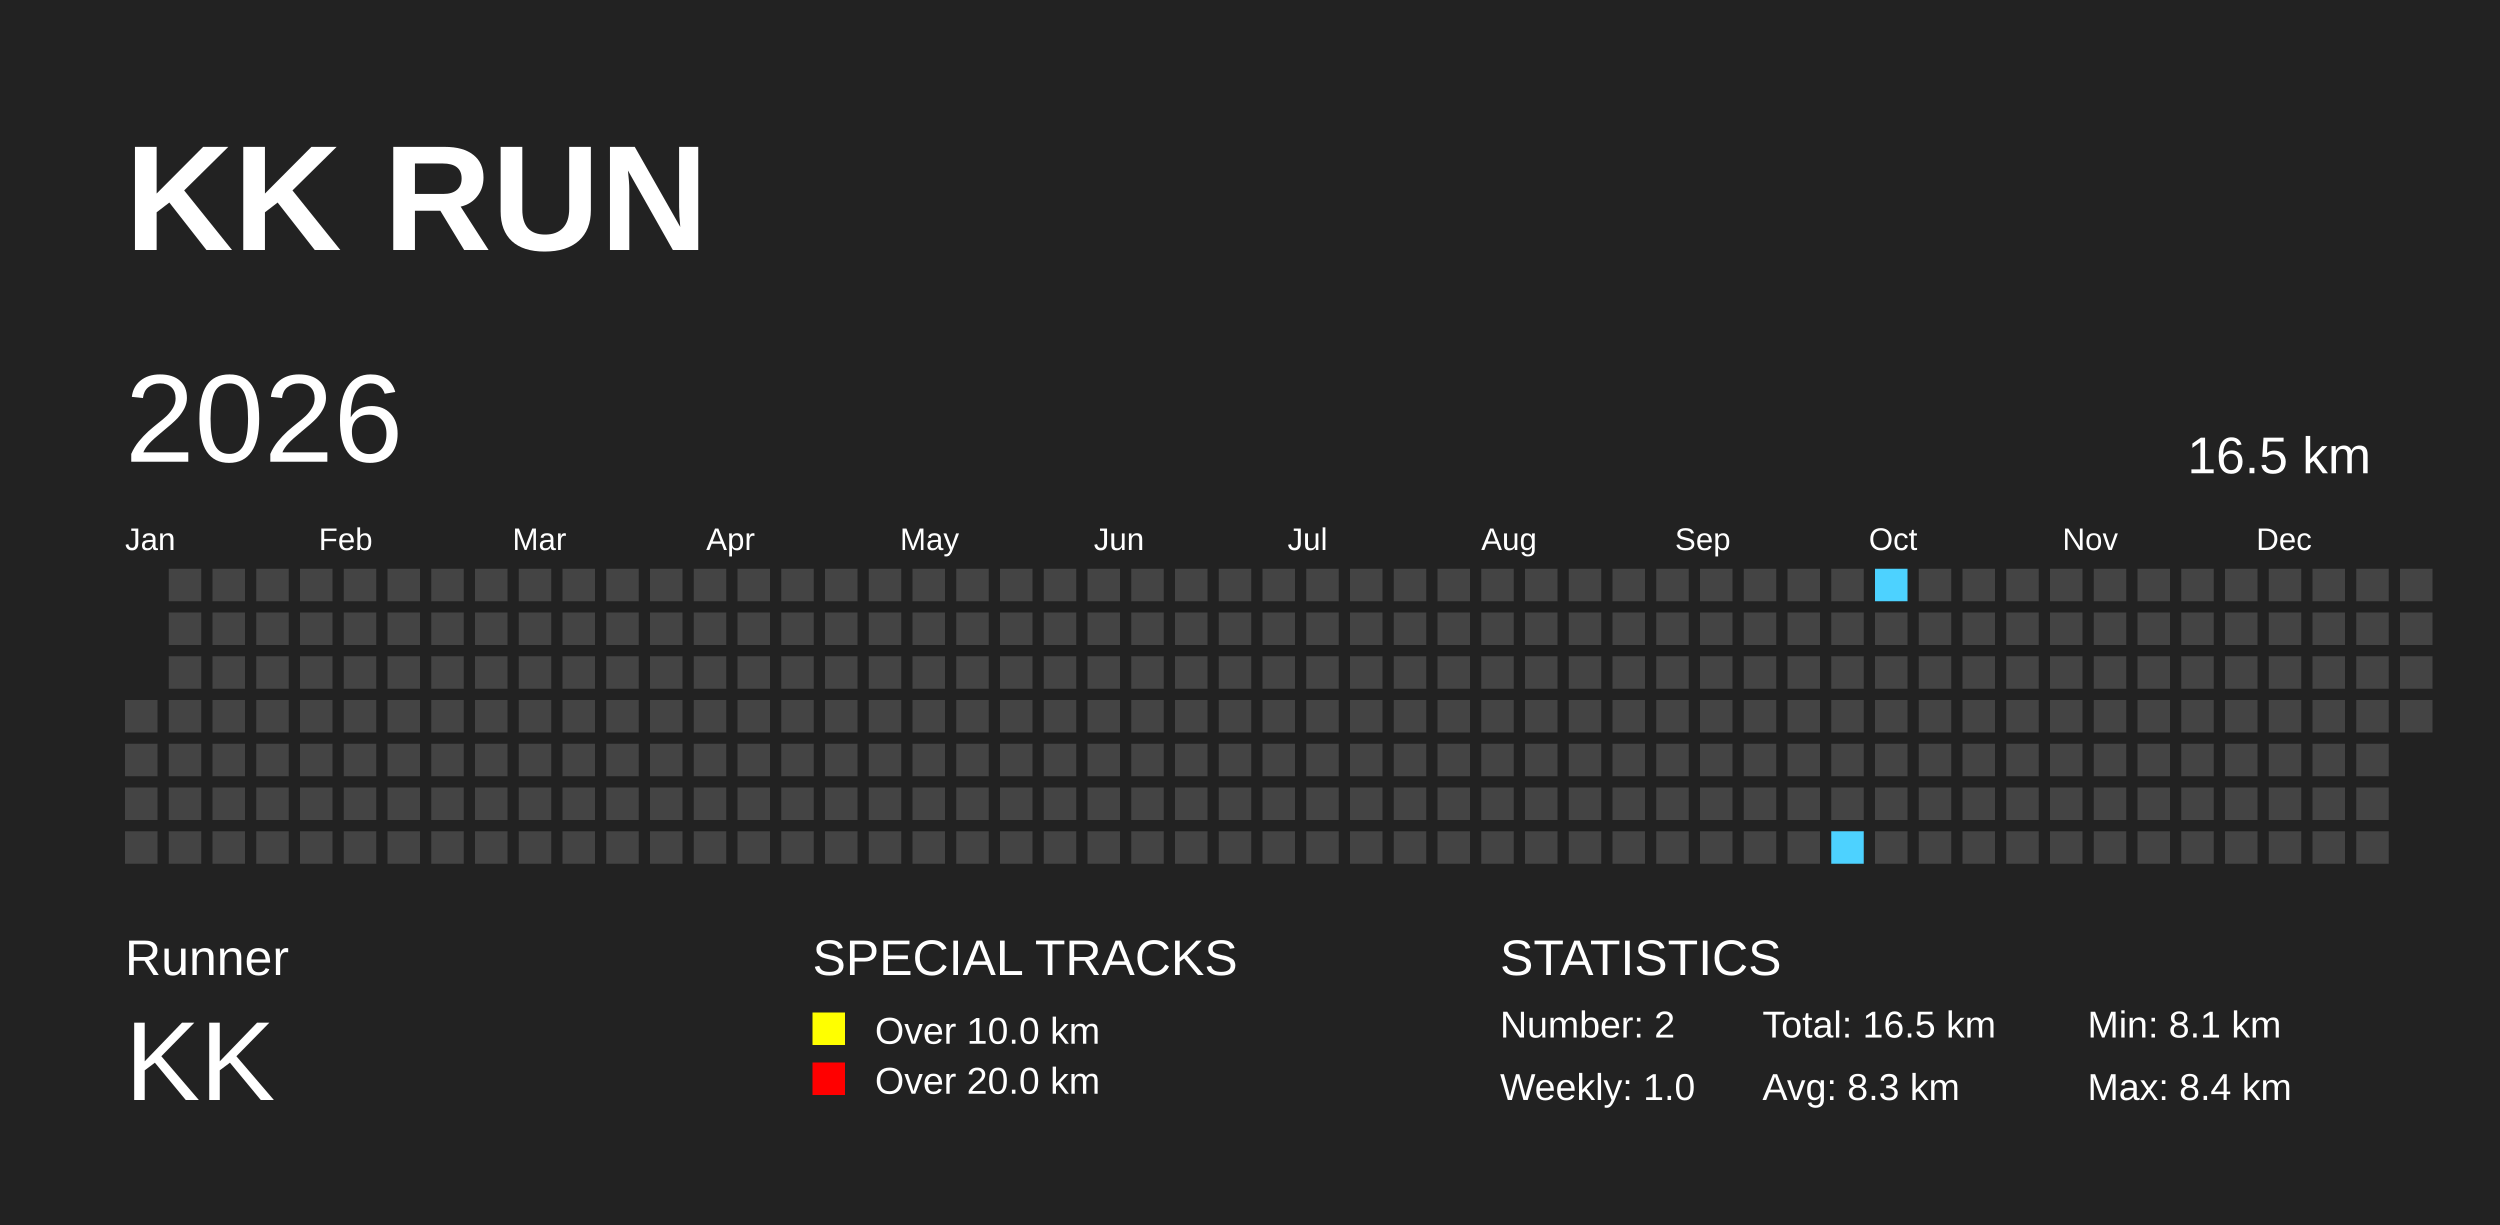
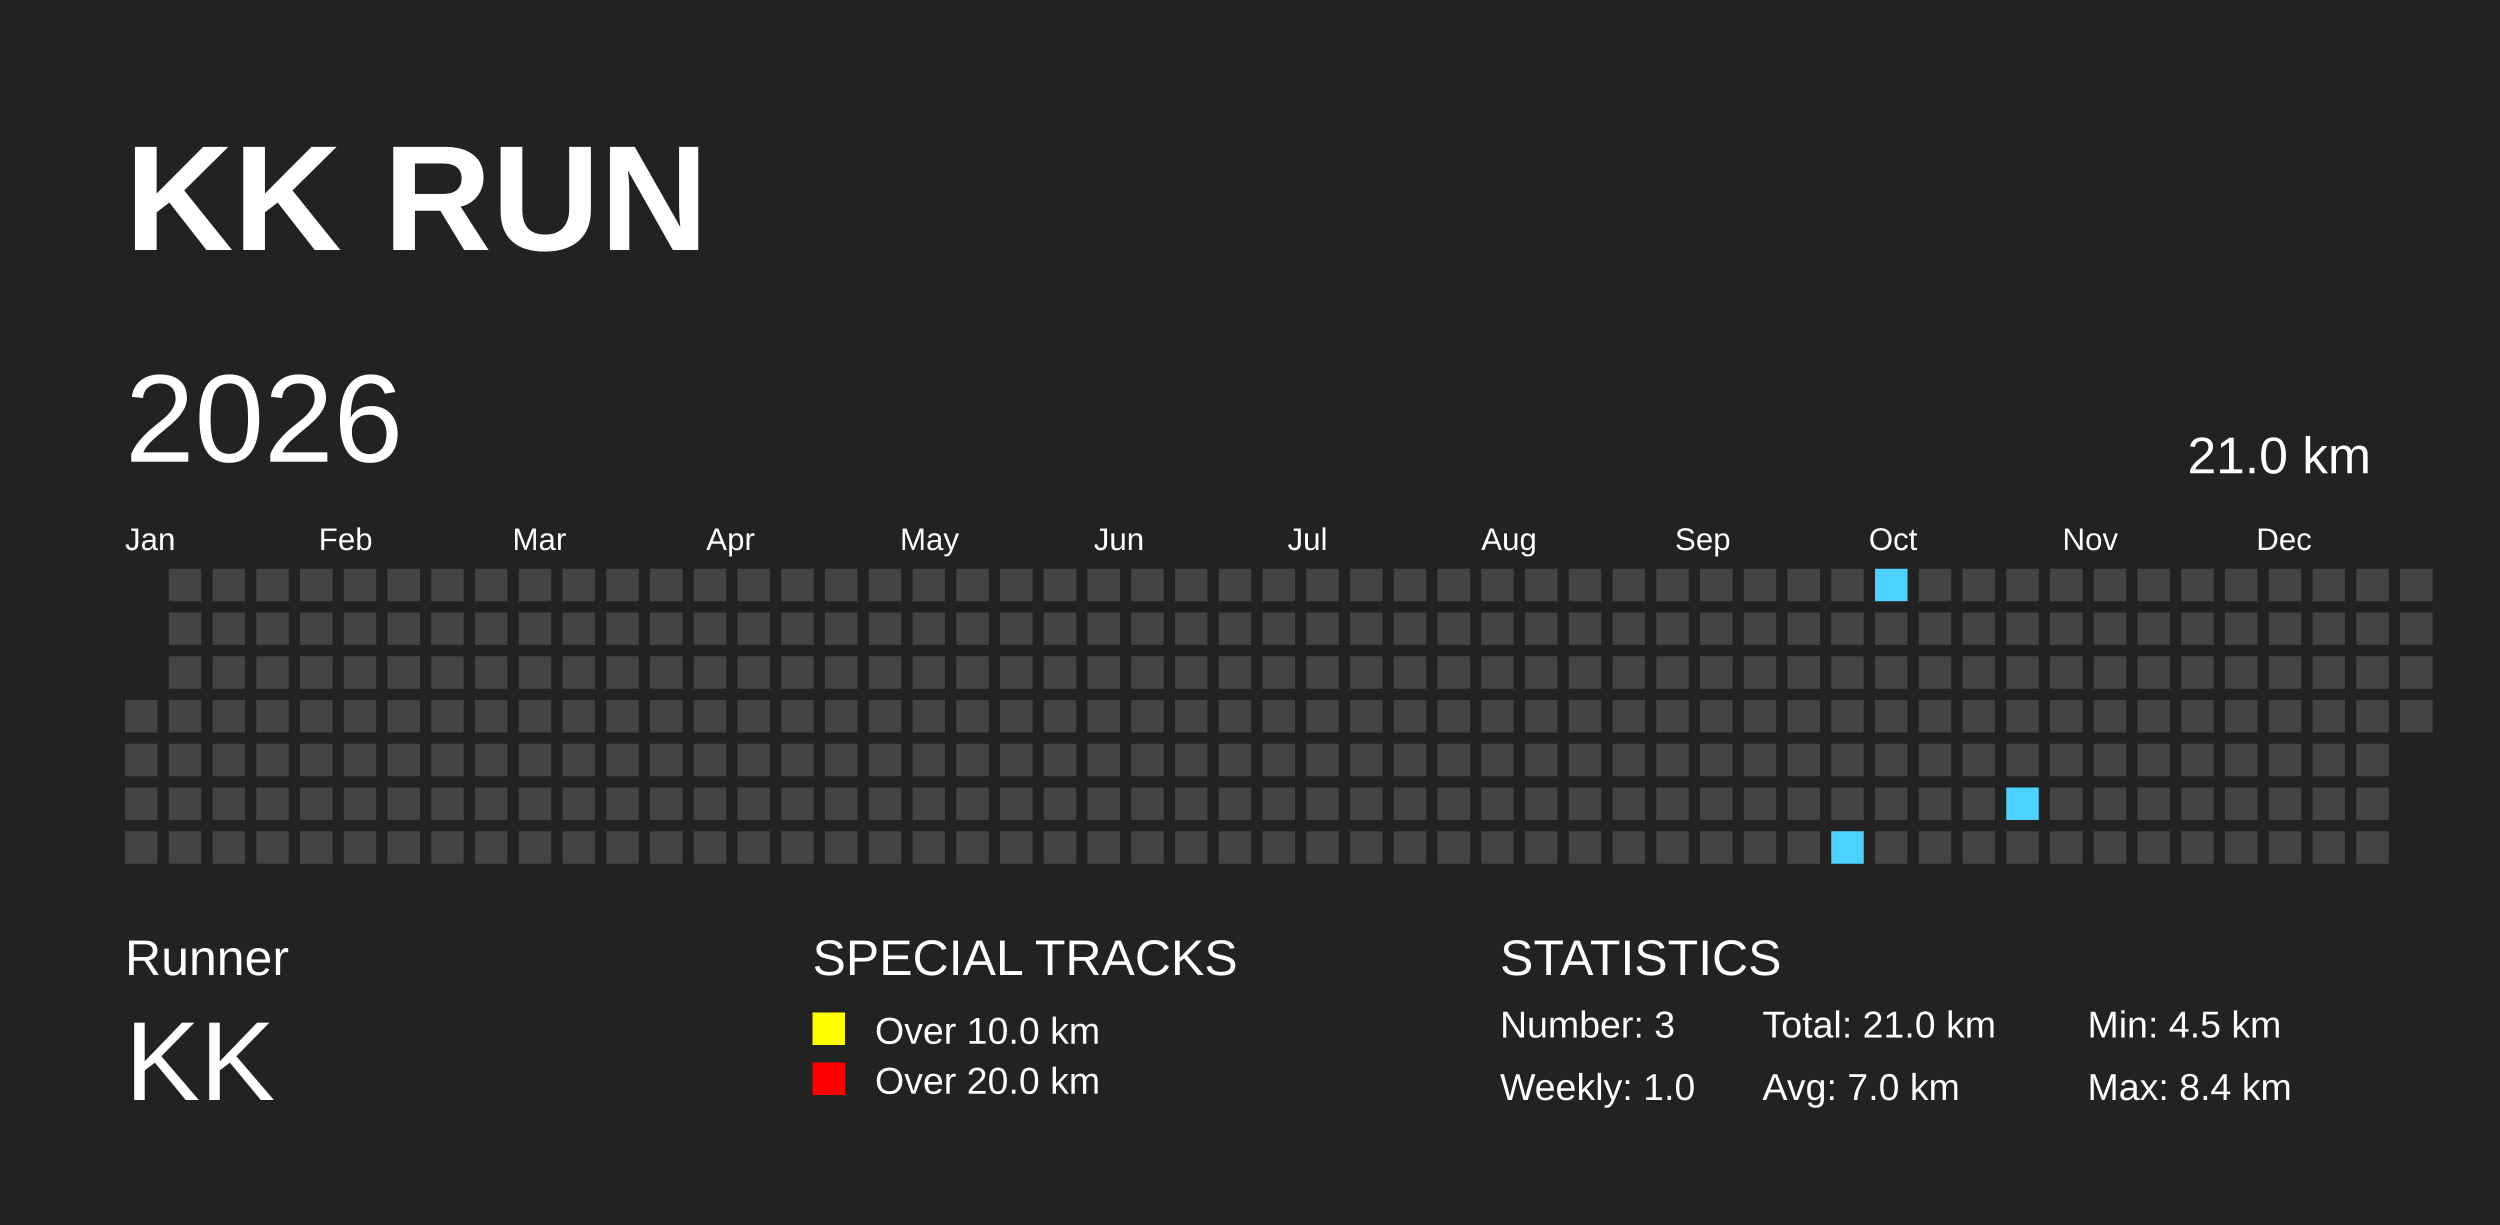
<svg xmlns="http://www.w3.org/2000/svg" baseProfile="full" height="98mm" version="1.1" viewBox="0,0,200,98" width="200mm">
  <defs>
    <pattern height="2" id="indoor-stripe" patternUnits="userSpaceOnUse" width="2">
      <line stroke="white" stroke-opacity="0.45" stroke-width="0.5" x1="0" x2="2" y1="2" y2="0" />
    </pattern>
  </defs>
  <rect fill="#222222" height="98" width="200" x="0" y="0" />
  <text fill="#FFFFFF" style="font-size:12px; font-family:Arial; font-weight:bold;" x="10" y="20">KK RUN</text>
  <text fill="#FFFFFF" style="font-size:4px; font-family:Arial" x="10" y="78">Runner</text>
  <text fill="#FFFFFF" style="font-size:9px; font-family:Arial" x="10" y="88">KK</text>
  <text fill="#FFFFFF" style="font-size:4px; font-family:Arial" x="65" y="78">SPECIAL TRACKS</text>
  <rect fill="yellow" height="2.6" width="2.6" x="65" y="81" />
  <text fill="#FFFFFF" style="font-size:3px; font-family:Arial" x="70" y="83.5">Over 10.0 km</text>
  <rect fill="red" height="2.6" width="2.6" x="65" y="85" />
  <text fill="#FFFFFF" style="font-size:3px; font-family:Arial" x="70" y="87.5">Over 20.0 km</text>
  <text fill="#FFFFFF" style="font-size:4px; font-family:Arial" x="120" y="78">STATISTICS</text>
-   <text fill="#FFFFFF" style="font-size:3px; font-family:Arial" x="120" y="83">Number: 2</text>
+   <text fill="#FFFFFF" style="font-size:3px; font-family:Arial" x="120" y="83">Number: 3</text>
  <text fill="#FFFFFF" style="font-size:3px; font-family:Arial" x="120" y="88">Weekly: 1.0</text>
-   <text fill="#FFFFFF" style="font-size:3px; font-family:Arial" x="141" y="83">Total: 16.5 km</text>
-   <text fill="#FFFFFF" style="font-size:3px; font-family:Arial" x="141" y="88">Avg: 8.3 km</text>
-   <text fill="#FFFFFF" style="font-size:3px; font-family:Arial" x="167" y="83">Min: 8.1 km</text>
+   <text fill="#FFFFFF" style="font-size:3px; font-family:Arial" x="141" y="83">Total: 21.0 km</text>
+   <text fill="#FFFFFF" style="font-size:3px; font-family:Arial" x="141" y="88">Avg: 7.0 km</text>
+   <text fill="#FFFFFF" style="font-size:3px; font-family:Arial" x="167" y="83">Min: 4.5 km</text>
  <text fill="#FFFFFF" style="font-size:3px; font-family:Arial" x="167" y="88">Max: 8.4 km</text>
  <text dominant-baseline="hanging" fill="#FFFFFF" style="font-size:10.0px; font-family:Arial;" x="10" y="30">2026</text>
-   <text dominant-baseline="hanging" fill="#FFFFFF" style="font-size:4.125px; font-family:Arial;" x="175" y="35">16.5 km</text>
+   <text dominant-baseline="hanging" fill="#FFFFFF" style="font-size:4.125px; font-family:Arial;" x="175" y="35">21.0 km</text>
  <text fill="#FFFFFF" style="font-size:2.5px; font-family:Arial" x="10.0" y="44">Jan</text>
  <text fill="#FFFFFF" style="font-size:2.5px; font-family:Arial" x="25.5" y="44">Feb</text>
  <text fill="#FFFFFF" style="font-size:2.5px; font-family:Arial" x="41.0" y="44">Mar</text>
  <text fill="#FFFFFF" style="font-size:2.5px; font-family:Arial" x="56.5" y="44">Apr</text>
  <text fill="#FFFFFF" style="font-size:2.5px; font-family:Arial" x="72.0" y="44">May</text>
  <text fill="#FFFFFF" style="font-size:2.5px; font-family:Arial" x="87.5" y="44">Jun</text>
  <text fill="#FFFFFF" style="font-size:2.5px; font-family:Arial" x="103.0" y="44">Jul</text>
  <text fill="#FFFFFF" style="font-size:2.5px; font-family:Arial" x="118.5" y="44">Aug</text>
  <text fill="#FFFFFF" style="font-size:2.5px; font-family:Arial" x="134.0" y="44">Sep</text>
  <text fill="#FFFFFF" style="font-size:2.5px; font-family:Arial" x="149.5" y="44">Oct</text>
  <text fill="#FFFFFF" style="font-size:2.5px; font-family:Arial" x="165.0" y="44">Nov</text>
  <text fill="#FFFFFF" style="font-size:2.5px; font-family:Arial" x="180.5" y="44">Dec</text>
  <rect fill="#444444" height="2.6" width="2.6" x="10.0" y="56.0" />
  <rect fill="#444444" height="2.6" width="2.6" x="10.0" y="59.5" />
  <rect fill="#444444" height="2.6" width="2.6" x="10.0" y="63.0" />
  <rect fill="#444444" height="2.6" width="2.6" x="10.0" y="66.5" />
  <rect fill="#444444" height="2.6" width="2.6" x="13.5" y="45.5" />
  <rect fill="#444444" height="2.6" width="2.6" x="13.5" y="49.0" />
  <rect fill="#444444" height="2.6" width="2.6" x="13.5" y="52.5" />
  <rect fill="#444444" height="2.6" width="2.6" x="13.5" y="56.0" />
  <rect fill="#444444" height="2.6" width="2.6" x="13.5" y="59.5" />
  <rect fill="#444444" height="2.6" width="2.6" x="13.5" y="63.0" />
  <rect fill="#444444" height="2.6" width="2.6" x="13.5" y="66.5" />
  <rect fill="#444444" height="2.6" width="2.6" x="17.0" y="45.5" />
  <rect fill="#444444" height="2.6" width="2.6" x="17.0" y="49.0" />
  <rect fill="#444444" height="2.6" width="2.6" x="17.0" y="52.5" />
  <rect fill="#444444" height="2.6" width="2.6" x="17.0" y="56.0" />
  <rect fill="#444444" height="2.6" width="2.6" x="17.0" y="59.5" />
  <rect fill="#444444" height="2.6" width="2.6" x="17.0" y="63.0" />
  <rect fill="#444444" height="2.6" width="2.6" x="17.0" y="66.5" />
  <rect fill="#444444" height="2.6" width="2.6" x="20.5" y="45.5" />
  <rect fill="#444444" height="2.6" width="2.6" x="20.5" y="49.0" />
  <rect fill="#444444" height="2.6" width="2.6" x="20.5" y="52.5" />
  <rect fill="#444444" height="2.6" width="2.6" x="20.5" y="56.0" />
  <rect fill="#444444" height="2.6" width="2.6" x="20.5" y="59.5" />
  <rect fill="#444444" height="2.6" width="2.6" x="20.5" y="63.0" />
  <rect fill="#444444" height="2.6" width="2.6" x="20.5" y="66.5" />
  <rect fill="#444444" height="2.6" width="2.6" x="24.0" y="45.5" />
  <rect fill="#444444" height="2.6" width="2.6" x="24.0" y="49.0" />
  <rect fill="#444444" height="2.6" width="2.6" x="24.0" y="52.5" />
  <rect fill="#444444" height="2.6" width="2.6" x="24.0" y="56.0" />
  <rect fill="#444444" height="2.6" width="2.6" x="24.0" y="59.5" />
  <rect fill="#444444" height="2.6" width="2.6" x="24.0" y="63.0" />
  <rect fill="#444444" height="2.6" width="2.6" x="24.0" y="66.5" />
  <rect fill="#444444" height="2.6" width="2.6" x="27.5" y="45.5" />
  <rect fill="#444444" height="2.6" width="2.6" x="27.5" y="49.0" />
  <rect fill="#444444" height="2.6" width="2.6" x="27.5" y="52.5" />
  <rect fill="#444444" height="2.6" width="2.6" x="27.5" y="56.0" />
  <rect fill="#444444" height="2.6" width="2.6" x="27.5" y="59.5" />
  <rect fill="#444444" height="2.6" width="2.6" x="27.5" y="63.0" />
  <rect fill="#444444" height="2.6" width="2.6" x="27.5" y="66.5" />
  <rect fill="#444444" height="2.6" width="2.6" x="31.0" y="45.5" />
  <rect fill="#444444" height="2.6" width="2.6" x="31.0" y="49.0" />
  <rect fill="#444444" height="2.6" width="2.6" x="31.0" y="52.5" />
  <rect fill="#444444" height="2.6" width="2.6" x="31.0" y="56.0" />
  <rect fill="#444444" height="2.6" width="2.6" x="31.0" y="59.5" />
  <rect fill="#444444" height="2.6" width="2.6" x="31.0" y="63.0" />
  <rect fill="#444444" height="2.6" width="2.6" x="31.0" y="66.5" />
  <rect fill="#444444" height="2.6" width="2.6" x="34.5" y="45.5" />
  <rect fill="#444444" height="2.6" width="2.6" x="34.5" y="49.0" />
  <rect fill="#444444" height="2.6" width="2.6" x="34.5" y="52.5" />
  <rect fill="#444444" height="2.6" width="2.6" x="34.5" y="56.0" />
  <rect fill="#444444" height="2.6" width="2.6" x="34.5" y="59.5" />
  <rect fill="#444444" height="2.6" width="2.6" x="34.5" y="63.0" />
  <rect fill="#444444" height="2.6" width="2.6" x="34.5" y="66.5" />
  <rect fill="#444444" height="2.6" width="2.6" x="38.0" y="45.5" />
  <rect fill="#444444" height="2.6" width="2.6" x="38.0" y="49.0" />
  <rect fill="#444444" height="2.6" width="2.6" x="38.0" y="52.5" />
  <rect fill="#444444" height="2.6" width="2.6" x="38.0" y="56.0" />
  <rect fill="#444444" height="2.6" width="2.6" x="38.0" y="59.5" />
  <rect fill="#444444" height="2.6" width="2.6" x="38.0" y="63.0" />
  <rect fill="#444444" height="2.6" width="2.6" x="38.0" y="66.5" />
  <rect fill="#444444" height="2.6" width="2.6" x="41.5" y="45.5" />
  <rect fill="#444444" height="2.6" width="2.6" x="41.5" y="49.0" />
  <rect fill="#444444" height="2.6" width="2.6" x="41.5" y="52.5" />
  <rect fill="#444444" height="2.6" width="2.6" x="41.5" y="56.0" />
  <rect fill="#444444" height="2.6" width="2.6" x="41.5" y="59.5" />
  <rect fill="#444444" height="2.6" width="2.6" x="41.5" y="63.0" />
  <rect fill="#444444" height="2.6" width="2.6" x="41.5" y="66.5" />
  <rect fill="#444444" height="2.6" width="2.6" x="45.0" y="45.5" />
  <rect fill="#444444" height="2.6" width="2.6" x="45.0" y="49.0" />
  <rect fill="#444444" height="2.6" width="2.6" x="45.0" y="52.5" />
  <rect fill="#444444" height="2.6" width="2.6" x="45.0" y="56.0" />
  <rect fill="#444444" height="2.6" width="2.6" x="45.0" y="59.5" />
  <rect fill="#444444" height="2.6" width="2.6" x="45.0" y="63.0" />
  <rect fill="#444444" height="2.6" width="2.6" x="45.0" y="66.5" />
  <rect fill="#444444" height="2.6" width="2.6" x="48.5" y="45.5" />
  <rect fill="#444444" height="2.6" width="2.6" x="48.5" y="49.0" />
  <rect fill="#444444" height="2.6" width="2.6" x="48.5" y="52.5" />
  <rect fill="#444444" height="2.6" width="2.6" x="48.5" y="56.0" />
  <rect fill="#444444" height="2.6" width="2.6" x="48.5" y="59.5" />
  <rect fill="#444444" height="2.6" width="2.6" x="48.5" y="63.0" />
  <rect fill="#444444" height="2.6" width="2.6" x="48.5" y="66.5" />
  <rect fill="#444444" height="2.6" width="2.6" x="52.0" y="45.5" />
  <rect fill="#444444" height="2.6" width="2.6" x="52.0" y="49.0" />
  <rect fill="#444444" height="2.6" width="2.6" x="52.0" y="52.5" />
  <rect fill="#444444" height="2.6" width="2.6" x="52.0" y="56.0" />
  <rect fill="#444444" height="2.6" width="2.6" x="52.0" y="59.5" />
  <rect fill="#444444" height="2.6" width="2.6" x="52.0" y="63.0" />
  <rect fill="#444444" height="2.6" width="2.6" x="52.0" y="66.5" />
  <rect fill="#444444" height="2.6" width="2.6" x="55.5" y="45.5" />
  <rect fill="#444444" height="2.6" width="2.6" x="55.5" y="49.0" />
  <rect fill="#444444" height="2.6" width="2.6" x="55.5" y="52.5" />
  <rect fill="#444444" height="2.6" width="2.6" x="55.5" y="56.0" />
  <rect fill="#444444" height="2.6" width="2.6" x="55.5" y="59.5" />
  <rect fill="#444444" height="2.6" width="2.6" x="55.5" y="63.0" />
  <rect fill="#444444" height="2.6" width="2.6" x="55.5" y="66.5" />
  <rect fill="#444444" height="2.6" width="2.6" x="59.0" y="45.5" />
  <rect fill="#444444" height="2.6" width="2.6" x="59.0" y="49.0" />
  <rect fill="#444444" height="2.6" width="2.6" x="59.0" y="52.5" />
  <rect fill="#444444" height="2.6" width="2.6" x="59.0" y="56.0" />
  <rect fill="#444444" height="2.6" width="2.6" x="59.0" y="59.5" />
  <rect fill="#444444" height="2.6" width="2.6" x="59.0" y="63.0" />
  <rect fill="#444444" height="2.6" width="2.6" x="59.0" y="66.5" />
  <rect fill="#444444" height="2.6" width="2.6" x="62.5" y="45.5" />
  <rect fill="#444444" height="2.6" width="2.6" x="62.5" y="49.0" />
  <rect fill="#444444" height="2.6" width="2.6" x="62.5" y="52.5" />
  <rect fill="#444444" height="2.6" width="2.6" x="62.5" y="56.0" />
  <rect fill="#444444" height="2.6" width="2.6" x="62.5" y="59.5" />
  <rect fill="#444444" height="2.6" width="2.6" x="62.5" y="63.0" />
  <rect fill="#444444" height="2.6" width="2.6" x="62.5" y="66.5" />
  <rect fill="#444444" height="2.6" width="2.6" x="66.0" y="45.5" />
  <rect fill="#444444" height="2.6" width="2.6" x="66.0" y="49.0" />
  <rect fill="#444444" height="2.6" width="2.6" x="66.0" y="52.5" />
  <rect fill="#444444" height="2.6" width="2.6" x="66.0" y="56.0" />
  <rect fill="#444444" height="2.6" width="2.6" x="66.0" y="59.5" />
  <rect fill="#444444" height="2.6" width="2.6" x="66.0" y="63.0" />
  <rect fill="#444444" height="2.6" width="2.6" x="66.0" y="66.5" />
  <rect fill="#444444" height="2.6" width="2.6" x="69.5" y="45.5" />
  <rect fill="#444444" height="2.6" width="2.6" x="69.5" y="49.0" />
  <rect fill="#444444" height="2.6" width="2.6" x="69.5" y="52.5" />
  <rect fill="#444444" height="2.6" width="2.6" x="69.5" y="56.0" />
  <rect fill="#444444" height="2.6" width="2.6" x="69.5" y="59.5" />
  <rect fill="#444444" height="2.6" width="2.6" x="69.5" y="63.0" />
  <rect fill="#444444" height="2.6" width="2.6" x="69.5" y="66.5" />
  <rect fill="#444444" height="2.6" width="2.6" x="73.0" y="45.5" />
  <rect fill="#444444" height="2.6" width="2.6" x="73.0" y="49.0" />
  <rect fill="#444444" height="2.6" width="2.6" x="73.0" y="52.5" />
  <rect fill="#444444" height="2.6" width="2.6" x="73.0" y="56.0" />
  <rect fill="#444444" height="2.6" width="2.6" x="73.0" y="59.5" />
  <rect fill="#444444" height="2.6" width="2.6" x="73.0" y="63.0" />
  <rect fill="#444444" height="2.6" width="2.6" x="73.0" y="66.5" />
  <rect fill="#444444" height="2.6" width="2.6" x="76.5" y="45.5" />
  <rect fill="#444444" height="2.6" width="2.6" x="76.5" y="49.0" />
  <rect fill="#444444" height="2.6" width="2.6" x="76.5" y="52.5" />
  <rect fill="#444444" height="2.6" width="2.6" x="76.5" y="56.0" />
  <rect fill="#444444" height="2.6" width="2.6" x="76.5" y="59.5" />
  <rect fill="#444444" height="2.6" width="2.6" x="76.5" y="63.0" />
  <rect fill="#444444" height="2.6" width="2.6" x="76.5" y="66.5" />
  <rect fill="#444444" height="2.6" width="2.6" x="80.0" y="45.5" />
  <rect fill="#444444" height="2.6" width="2.6" x="80.0" y="49.0" />
  <rect fill="#444444" height="2.6" width="2.6" x="80.0" y="52.5" />
  <rect fill="#444444" height="2.6" width="2.6" x="80.0" y="56.0" />
  <rect fill="#444444" height="2.6" width="2.6" x="80.0" y="59.5" />
  <rect fill="#444444" height="2.6" width="2.6" x="80.0" y="63.0" />
  <rect fill="#444444" height="2.6" width="2.6" x="80.0" y="66.5" />
  <rect fill="#444444" height="2.6" width="2.6" x="83.5" y="45.5" />
  <rect fill="#444444" height="2.6" width="2.6" x="83.5" y="49.0" />
  <rect fill="#444444" height="2.6" width="2.6" x="83.5" y="52.5" />
  <rect fill="#444444" height="2.6" width="2.6" x="83.5" y="56.0" />
  <rect fill="#444444" height="2.6" width="2.6" x="83.5" y="59.5" />
  <rect fill="#444444" height="2.6" width="2.6" x="83.5" y="63.0" />
  <rect fill="#444444" height="2.6" width="2.6" x="83.5" y="66.5" />
  <rect fill="#444444" height="2.6" width="2.6" x="87.0" y="45.5" />
  <rect fill="#444444" height="2.6" width="2.6" x="87.0" y="49.0" />
  <rect fill="#444444" height="2.6" width="2.6" x="87.0" y="52.5" />
  <rect fill="#444444" height="2.6" width="2.6" x="87.0" y="56.0" />
  <rect fill="#444444" height="2.6" width="2.6" x="87.0" y="59.5" />
  <rect fill="#444444" height="2.6" width="2.6" x="87.0" y="63.0" />
  <rect fill="#444444" height="2.6" width="2.6" x="87.0" y="66.5" />
  <rect fill="#444444" height="2.6" width="2.6" x="90.5" y="45.5" />
  <rect fill="#444444" height="2.6" width="2.6" x="90.5" y="49.0" />
  <rect fill="#444444" height="2.6" width="2.6" x="90.5" y="52.5" />
  <rect fill="#444444" height="2.6" width="2.6" x="90.5" y="56.0" />
  <rect fill="#444444" height="2.6" width="2.6" x="90.5" y="59.5" />
  <rect fill="#444444" height="2.6" width="2.6" x="90.5" y="63.0" />
  <rect fill="#444444" height="2.6" width="2.6" x="90.5" y="66.5" />
  <rect fill="#444444" height="2.6" width="2.6" x="94.0" y="45.5" />
  <rect fill="#444444" height="2.6" width="2.6" x="94.0" y="49.0" />
  <rect fill="#444444" height="2.6" width="2.6" x="94.0" y="52.5" />
  <rect fill="#444444" height="2.6" width="2.6" x="94.0" y="56.0" />
  <rect fill="#444444" height="2.6" width="2.6" x="94.0" y="59.5" />
  <rect fill="#444444" height="2.6" width="2.6" x="94.0" y="63.0" />
  <rect fill="#444444" height="2.6" width="2.6" x="94.0" y="66.5" />
  <rect fill="#444444" height="2.6" width="2.6" x="97.5" y="45.5" />
  <rect fill="#444444" height="2.6" width="2.6" x="97.5" y="49.0" />
  <rect fill="#444444" height="2.6" width="2.6" x="97.5" y="52.5" />
  <rect fill="#444444" height="2.6" width="2.6" x="97.5" y="56.0" />
  <rect fill="#444444" height="2.6" width="2.6" x="97.5" y="59.5" />
  <rect fill="#444444" height="2.6" width="2.6" x="97.5" y="63.0" />
  <rect fill="#444444" height="2.6" width="2.6" x="97.5" y="66.5" />
  <rect fill="#444444" height="2.6" width="2.6" x="101.0" y="45.5" />
  <rect fill="#444444" height="2.6" width="2.6" x="101.0" y="49.0" />
  <rect fill="#444444" height="2.6" width="2.6" x="101.0" y="52.5" />
  <rect fill="#444444" height="2.6" width="2.6" x="101.0" y="56.0" />
  <rect fill="#444444" height="2.6" width="2.6" x="101.0" y="59.5" />
  <rect fill="#444444" height="2.6" width="2.6" x="101.0" y="63.0" />
  <rect fill="#444444" height="2.6" width="2.6" x="101.0" y="66.5" />
  <rect fill="#444444" height="2.6" width="2.6" x="104.5" y="45.5" />
  <rect fill="#444444" height="2.6" width="2.6" x="104.5" y="49.0" />
  <rect fill="#444444" height="2.6" width="2.6" x="104.5" y="52.5" />
  <rect fill="#444444" height="2.6" width="2.6" x="104.5" y="56.0" />
  <rect fill="#444444" height="2.6" width="2.6" x="104.5" y="59.5" />
  <rect fill="#444444" height="2.6" width="2.6" x="104.5" y="63.0" />
  <rect fill="#444444" height="2.6" width="2.6" x="104.5" y="66.5" />
  <rect fill="#444444" height="2.6" width="2.6" x="108.0" y="45.5" />
  <rect fill="#444444" height="2.6" width="2.6" x="108.0" y="49.0" />
  <rect fill="#444444" height="2.6" width="2.6" x="108.0" y="52.5" />
  <rect fill="#444444" height="2.6" width="2.6" x="108.0" y="56.0" />
  <rect fill="#444444" height="2.6" width="2.6" x="108.0" y="59.5" />
  <rect fill="#444444" height="2.6" width="2.6" x="108.0" y="63.0" />
  <rect fill="#444444" height="2.6" width="2.6" x="108.0" y="66.5" />
  <rect fill="#444444" height="2.6" width="2.6" x="111.5" y="45.5" />
  <rect fill="#444444" height="2.6" width="2.6" x="111.5" y="49.0" />
  <rect fill="#444444" height="2.6" width="2.6" x="111.5" y="52.5" />
  <rect fill="#444444" height="2.6" width="2.6" x="111.5" y="56.0" />
  <rect fill="#444444" height="2.6" width="2.6" x="111.5" y="59.5" />
  <rect fill="#444444" height="2.6" width="2.6" x="111.5" y="63.0" />
  <rect fill="#444444" height="2.6" width="2.6" x="111.5" y="66.5" />
  <rect fill="#444444" height="2.6" width="2.6" x="115.0" y="45.5" />
  <rect fill="#444444" height="2.6" width="2.6" x="115.0" y="49.0" />
  <rect fill="#444444" height="2.6" width="2.6" x="115.0" y="52.5" />
  <rect fill="#444444" height="2.6" width="2.6" x="115.0" y="56.0" />
  <rect fill="#444444" height="2.6" width="2.6" x="115.0" y="59.5" />
  <rect fill="#444444" height="2.6" width="2.6" x="115.0" y="63.0" />
  <rect fill="#444444" height="2.6" width="2.6" x="115.0" y="66.5" />
  <rect fill="#444444" height="2.6" width="2.6" x="118.5" y="45.5" />
  <rect fill="#444444" height="2.6" width="2.6" x="118.5" y="49.0" />
  <rect fill="#444444" height="2.6" width="2.6" x="118.5" y="52.5" />
  <rect fill="#444444" height="2.6" width="2.6" x="118.5" y="56.0" />
  <rect fill="#444444" height="2.6" width="2.6" x="118.5" y="59.5" />
  <rect fill="#444444" height="2.6" width="2.6" x="118.5" y="63.0" />
  <rect fill="#444444" height="2.6" width="2.6" x="118.5" y="66.5" />
  <rect fill="#444444" height="2.6" width="2.6" x="122.0" y="45.5" />
  <rect fill="#444444" height="2.6" width="2.6" x="122.0" y="49.0" />
  <rect fill="#444444" height="2.6" width="2.6" x="122.0" y="52.5" />
  <rect fill="#444444" height="2.6" width="2.6" x="122.0" y="56.0" />
  <rect fill="#444444" height="2.6" width="2.6" x="122.0" y="59.5" />
  <rect fill="#444444" height="2.6" width="2.6" x="122.0" y="63.0" />
  <rect fill="#444444" height="2.6" width="2.6" x="122.0" y="66.5" />
  <rect fill="#444444" height="2.6" width="2.6" x="125.5" y="45.5" />
  <rect fill="#444444" height="2.6" width="2.6" x="125.5" y="49.0" />
  <rect fill="#444444" height="2.6" width="2.6" x="125.5" y="52.5" />
  <rect fill="#444444" height="2.6" width="2.6" x="125.5" y="56.0" />
  <rect fill="#444444" height="2.6" width="2.6" x="125.5" y="59.5" />
  <rect fill="#444444" height="2.6" width="2.6" x="125.5" y="63.0" />
  <rect fill="#444444" height="2.6" width="2.6" x="125.5" y="66.5" />
  <rect fill="#444444" height="2.6" width="2.6" x="129.0" y="45.5" />
  <rect fill="#444444" height="2.6" width="2.6" x="129.0" y="49.0" />
  <rect fill="#444444" height="2.6" width="2.6" x="129.0" y="52.5" />
  <rect fill="#444444" height="2.6" width="2.6" x="129.0" y="56.0" />
  <rect fill="#444444" height="2.6" width="2.6" x="129.0" y="59.5" />
  <rect fill="#444444" height="2.6" width="2.6" x="129.0" y="63.0" />
  <rect fill="#444444" height="2.6" width="2.6" x="129.0" y="66.5" />
  <rect fill="#444444" height="2.6" width="2.6" x="132.5" y="45.5" />
  <rect fill="#444444" height="2.6" width="2.6" x="132.5" y="49.0" />
  <rect fill="#444444" height="2.6" width="2.6" x="132.5" y="52.5" />
  <rect fill="#444444" height="2.6" width="2.6" x="132.5" y="56.0" />
  <rect fill="#444444" height="2.6" width="2.6" x="132.5" y="59.5" />
  <rect fill="#444444" height="2.6" width="2.6" x="132.5" y="63.0" />
  <rect fill="#444444" height="2.6" width="2.6" x="132.5" y="66.5" />
  <rect fill="#444444" height="2.6" width="2.6" x="136.0" y="45.5" />
  <rect fill="#444444" height="2.6" width="2.6" x="136.0" y="49.0" />
  <rect fill="#444444" height="2.6" width="2.6" x="136.0" y="52.5" />
  <rect fill="#444444" height="2.6" width="2.6" x="136.0" y="56.0" />
  <rect fill="#444444" height="2.6" width="2.6" x="136.0" y="59.5" />
  <rect fill="#444444" height="2.6" width="2.6" x="136.0" y="63.0" />
  <rect fill="#444444" height="2.6" width="2.6" x="136.0" y="66.5" />
  <rect fill="#444444" height="2.6" width="2.6" x="139.5" y="45.5" />
  <rect fill="#444444" height="2.6" width="2.6" x="139.5" y="49.0" />
  <rect fill="#444444" height="2.6" width="2.6" x="139.5" y="52.5" />
  <rect fill="#444444" height="2.6" width="2.6" x="139.5" y="56.0" />
  <rect fill="#444444" height="2.6" width="2.6" x="139.5" y="59.5" />
  <rect fill="#444444" height="2.6" width="2.6" x="139.5" y="63.0" />
  <rect fill="#444444" height="2.6" width="2.6" x="139.5" y="66.5" />
  <rect fill="#444444" height="2.6" width="2.6" x="143.0" y="45.5" />
  <rect fill="#444444" height="2.6" width="2.6" x="143.0" y="49.0" />
  <rect fill="#444444" height="2.6" width="2.6" x="143.0" y="52.5" />
  <rect fill="#444444" height="2.6" width="2.6" x="143.0" y="56.0" />
  <rect fill="#444444" height="2.6" width="2.6" x="143.0" y="59.5" />
  <rect fill="#444444" height="2.6" width="2.6" x="143.0" y="63.0" />
  <rect fill="#444444" height="2.6" width="2.6" x="143.0" y="66.5" />
  <rect fill="#444444" height="2.6" width="2.6" x="146.5" y="45.5" />
  <rect fill="#444444" height="2.6" width="2.6" x="146.5" y="49.0" />
  <rect fill="#444444" height="2.6" width="2.6" x="146.5" y="52.5" />
  <rect fill="#444444" height="2.6" width="2.6" x="146.5" y="56.0" />
  <rect fill="#444444" height="2.6" width="2.6" x="146.5" y="59.5" />
  <rect fill="#444444" height="2.6" width="2.6" x="146.5" y="63.0" />
  <rect fill="#4DD2FF" height="2.6" width="2.6" x="146.5" y="66.5" />
  <rect fill="#4DD2FF" height="2.6" width="2.6" x="150.0" y="45.5" />
  <rect fill="#444444" height="2.6" width="2.6" x="150.0" y="49.0" />
  <rect fill="#444444" height="2.6" width="2.6" x="150.0" y="52.5" />
  <rect fill="#444444" height="2.6" width="2.6" x="150.0" y="56.0" />
  <rect fill="#444444" height="2.6" width="2.6" x="150.0" y="59.5" />
  <rect fill="#444444" height="2.6" width="2.6" x="150.0" y="63.0" />
  <rect fill="#444444" height="2.6" width="2.6" x="150.0" y="66.5" />
  <rect fill="#444444" height="2.6" width="2.6" x="153.5" y="45.5" />
  <rect fill="#444444" height="2.6" width="2.6" x="153.5" y="49.0" />
  <rect fill="#444444" height="2.6" width="2.6" x="153.5" y="52.5" />
  <rect fill="#444444" height="2.6" width="2.6" x="153.5" y="56.0" />
  <rect fill="#444444" height="2.6" width="2.6" x="153.5" y="59.5" />
  <rect fill="#444444" height="2.6" width="2.6" x="153.5" y="63.0" />
  <rect fill="#444444" height="2.6" width="2.6" x="153.5" y="66.5" />
  <rect fill="#444444" height="2.6" width="2.6" x="157.0" y="45.5" />
  <rect fill="#444444" height="2.6" width="2.6" x="157.0" y="49.0" />
  <rect fill="#444444" height="2.6" width="2.6" x="157.0" y="52.5" />
  <rect fill="#444444" height="2.6" width="2.6" x="157.0" y="56.0" />
  <rect fill="#444444" height="2.6" width="2.6" x="157.0" y="59.5" />
  <rect fill="#444444" height="2.6" width="2.6" x="157.0" y="63.0" />
  <rect fill="#444444" height="2.6" width="2.6" x="157.0" y="66.5" />
  <rect fill="#444444" height="2.6" width="2.6" x="160.5" y="45.5" />
  <rect fill="#444444" height="2.6" width="2.6" x="160.5" y="49.0" />
  <rect fill="#444444" height="2.6" width="2.6" x="160.5" y="52.5" />
  <rect fill="#444444" height="2.6" width="2.6" x="160.5" y="56.0" />
  <rect fill="#444444" height="2.6" width="2.6" x="160.5" y="59.5" />
-   <rect fill="#444444" height="2.6" width="2.6" x="160.5" y="63.0" />
+   <rect fill="#4DD2FF" height="2.6" width="2.6" x="160.5" y="63.0" />
  <rect fill="#444444" height="2.6" width="2.6" x="160.5" y="66.5" />
  <rect fill="#444444" height="2.6" width="2.6" x="164.0" y="45.5" />
  <rect fill="#444444" height="2.6" width="2.6" x="164.0" y="49.0" />
  <rect fill="#444444" height="2.6" width="2.6" x="164.0" y="52.5" />
  <rect fill="#444444" height="2.6" width="2.6" x="164.0" y="56.0" />
  <rect fill="#444444" height="2.6" width="2.6" x="164.0" y="59.5" />
  <rect fill="#444444" height="2.6" width="2.6" x="164.0" y="63.0" />
  <rect fill="#444444" height="2.6" width="2.6" x="164.0" y="66.5" />
  <rect fill="#444444" height="2.6" width="2.6" x="167.5" y="45.5" />
  <rect fill="#444444" height="2.6" width="2.6" x="167.5" y="49.0" />
  <rect fill="#444444" height="2.6" width="2.6" x="167.5" y="52.5" />
  <rect fill="#444444" height="2.6" width="2.6" x="167.5" y="56.0" />
  <rect fill="#444444" height="2.6" width="2.6" x="167.5" y="59.5" />
  <rect fill="#444444" height="2.6" width="2.6" x="167.5" y="63.0" />
  <rect fill="#444444" height="2.6" width="2.6" x="167.5" y="66.5" />
  <rect fill="#444444" height="2.6" width="2.6" x="171.0" y="45.5" />
  <rect fill="#444444" height="2.6" width="2.6" x="171.0" y="49.0" />
  <rect fill="#444444" height="2.6" width="2.6" x="171.0" y="52.5" />
  <rect fill="#444444" height="2.6" width="2.6" x="171.0" y="56.0" />
  <rect fill="#444444" height="2.6" width="2.6" x="171.0" y="59.5" />
  <rect fill="#444444" height="2.6" width="2.6" x="171.0" y="63.0" />
  <rect fill="#444444" height="2.6" width="2.6" x="171.0" y="66.5" />
  <rect fill="#444444" height="2.6" width="2.6" x="174.5" y="45.5" />
  <rect fill="#444444" height="2.6" width="2.6" x="174.5" y="49.0" />
  <rect fill="#444444" height="2.6" width="2.6" x="174.5" y="52.5" />
  <rect fill="#444444" height="2.6" width="2.6" x="174.5" y="56.0" />
  <rect fill="#444444" height="2.6" width="2.6" x="174.5" y="59.5" />
  <rect fill="#444444" height="2.6" width="2.6" x="174.5" y="63.0" />
  <rect fill="#444444" height="2.6" width="2.6" x="174.5" y="66.5" />
  <rect fill="#444444" height="2.6" width="2.6" x="178.0" y="45.5" />
  <rect fill="#444444" height="2.6" width="2.6" x="178.0" y="49.0" />
  <rect fill="#444444" height="2.6" width="2.6" x="178.0" y="52.5" />
  <rect fill="#444444" height="2.6" width="2.6" x="178.0" y="56.0" />
  <rect fill="#444444" height="2.6" width="2.6" x="178.0" y="59.5" />
  <rect fill="#444444" height="2.6" width="2.6" x="178.0" y="63.0" />
  <rect fill="#444444" height="2.6" width="2.6" x="178.0" y="66.5" />
  <rect fill="#444444" height="2.6" width="2.6" x="181.5" y="45.5" />
  <rect fill="#444444" height="2.6" width="2.6" x="181.5" y="49.0" />
  <rect fill="#444444" height="2.6" width="2.6" x="181.5" y="52.5" />
  <rect fill="#444444" height="2.6" width="2.6" x="181.5" y="56.0" />
  <rect fill="#444444" height="2.6" width="2.6" x="181.5" y="59.5" />
  <rect fill="#444444" height="2.6" width="2.6" x="181.5" y="63.0" />
  <rect fill="#444444" height="2.6" width="2.6" x="181.5" y="66.5" />
  <rect fill="#444444" height="2.6" width="2.6" x="185.0" y="45.5" />
  <rect fill="#444444" height="2.6" width="2.6" x="185.0" y="49.0" />
  <rect fill="#444444" height="2.6" width="2.6" x="185.0" y="52.5" />
  <rect fill="#444444" height="2.6" width="2.6" x="185.0" y="56.0" />
  <rect fill="#444444" height="2.6" width="2.6" x="185.0" y="59.5" />
  <rect fill="#444444" height="2.6" width="2.6" x="185.0" y="63.0" />
  <rect fill="#444444" height="2.6" width="2.6" x="185.0" y="66.5" />
  <rect fill="#444444" height="2.6" width="2.6" x="188.5" y="45.5" />
  <rect fill="#444444" height="2.6" width="2.6" x="188.5" y="49.0" />
  <rect fill="#444444" height="2.6" width="2.6" x="188.5" y="52.5" />
  <rect fill="#444444" height="2.6" width="2.6" x="188.5" y="56.0" />
  <rect fill="#444444" height="2.6" width="2.6" x="188.5" y="59.5" />
  <rect fill="#444444" height="2.6" width="2.6" x="188.5" y="63.0" />
  <rect fill="#444444" height="2.6" width="2.6" x="188.5" y="66.5" />
  <rect fill="#444444" height="2.6" width="2.6" x="192.0" y="45.5" />
  <rect fill="#444444" height="2.6" width="2.6" x="192.0" y="49.0" />
  <rect fill="#444444" height="2.6" width="2.6" x="192.0" y="52.5" />
  <rect fill="#444444" height="2.6" width="2.6" x="192.0" y="56.0" />
</svg>
